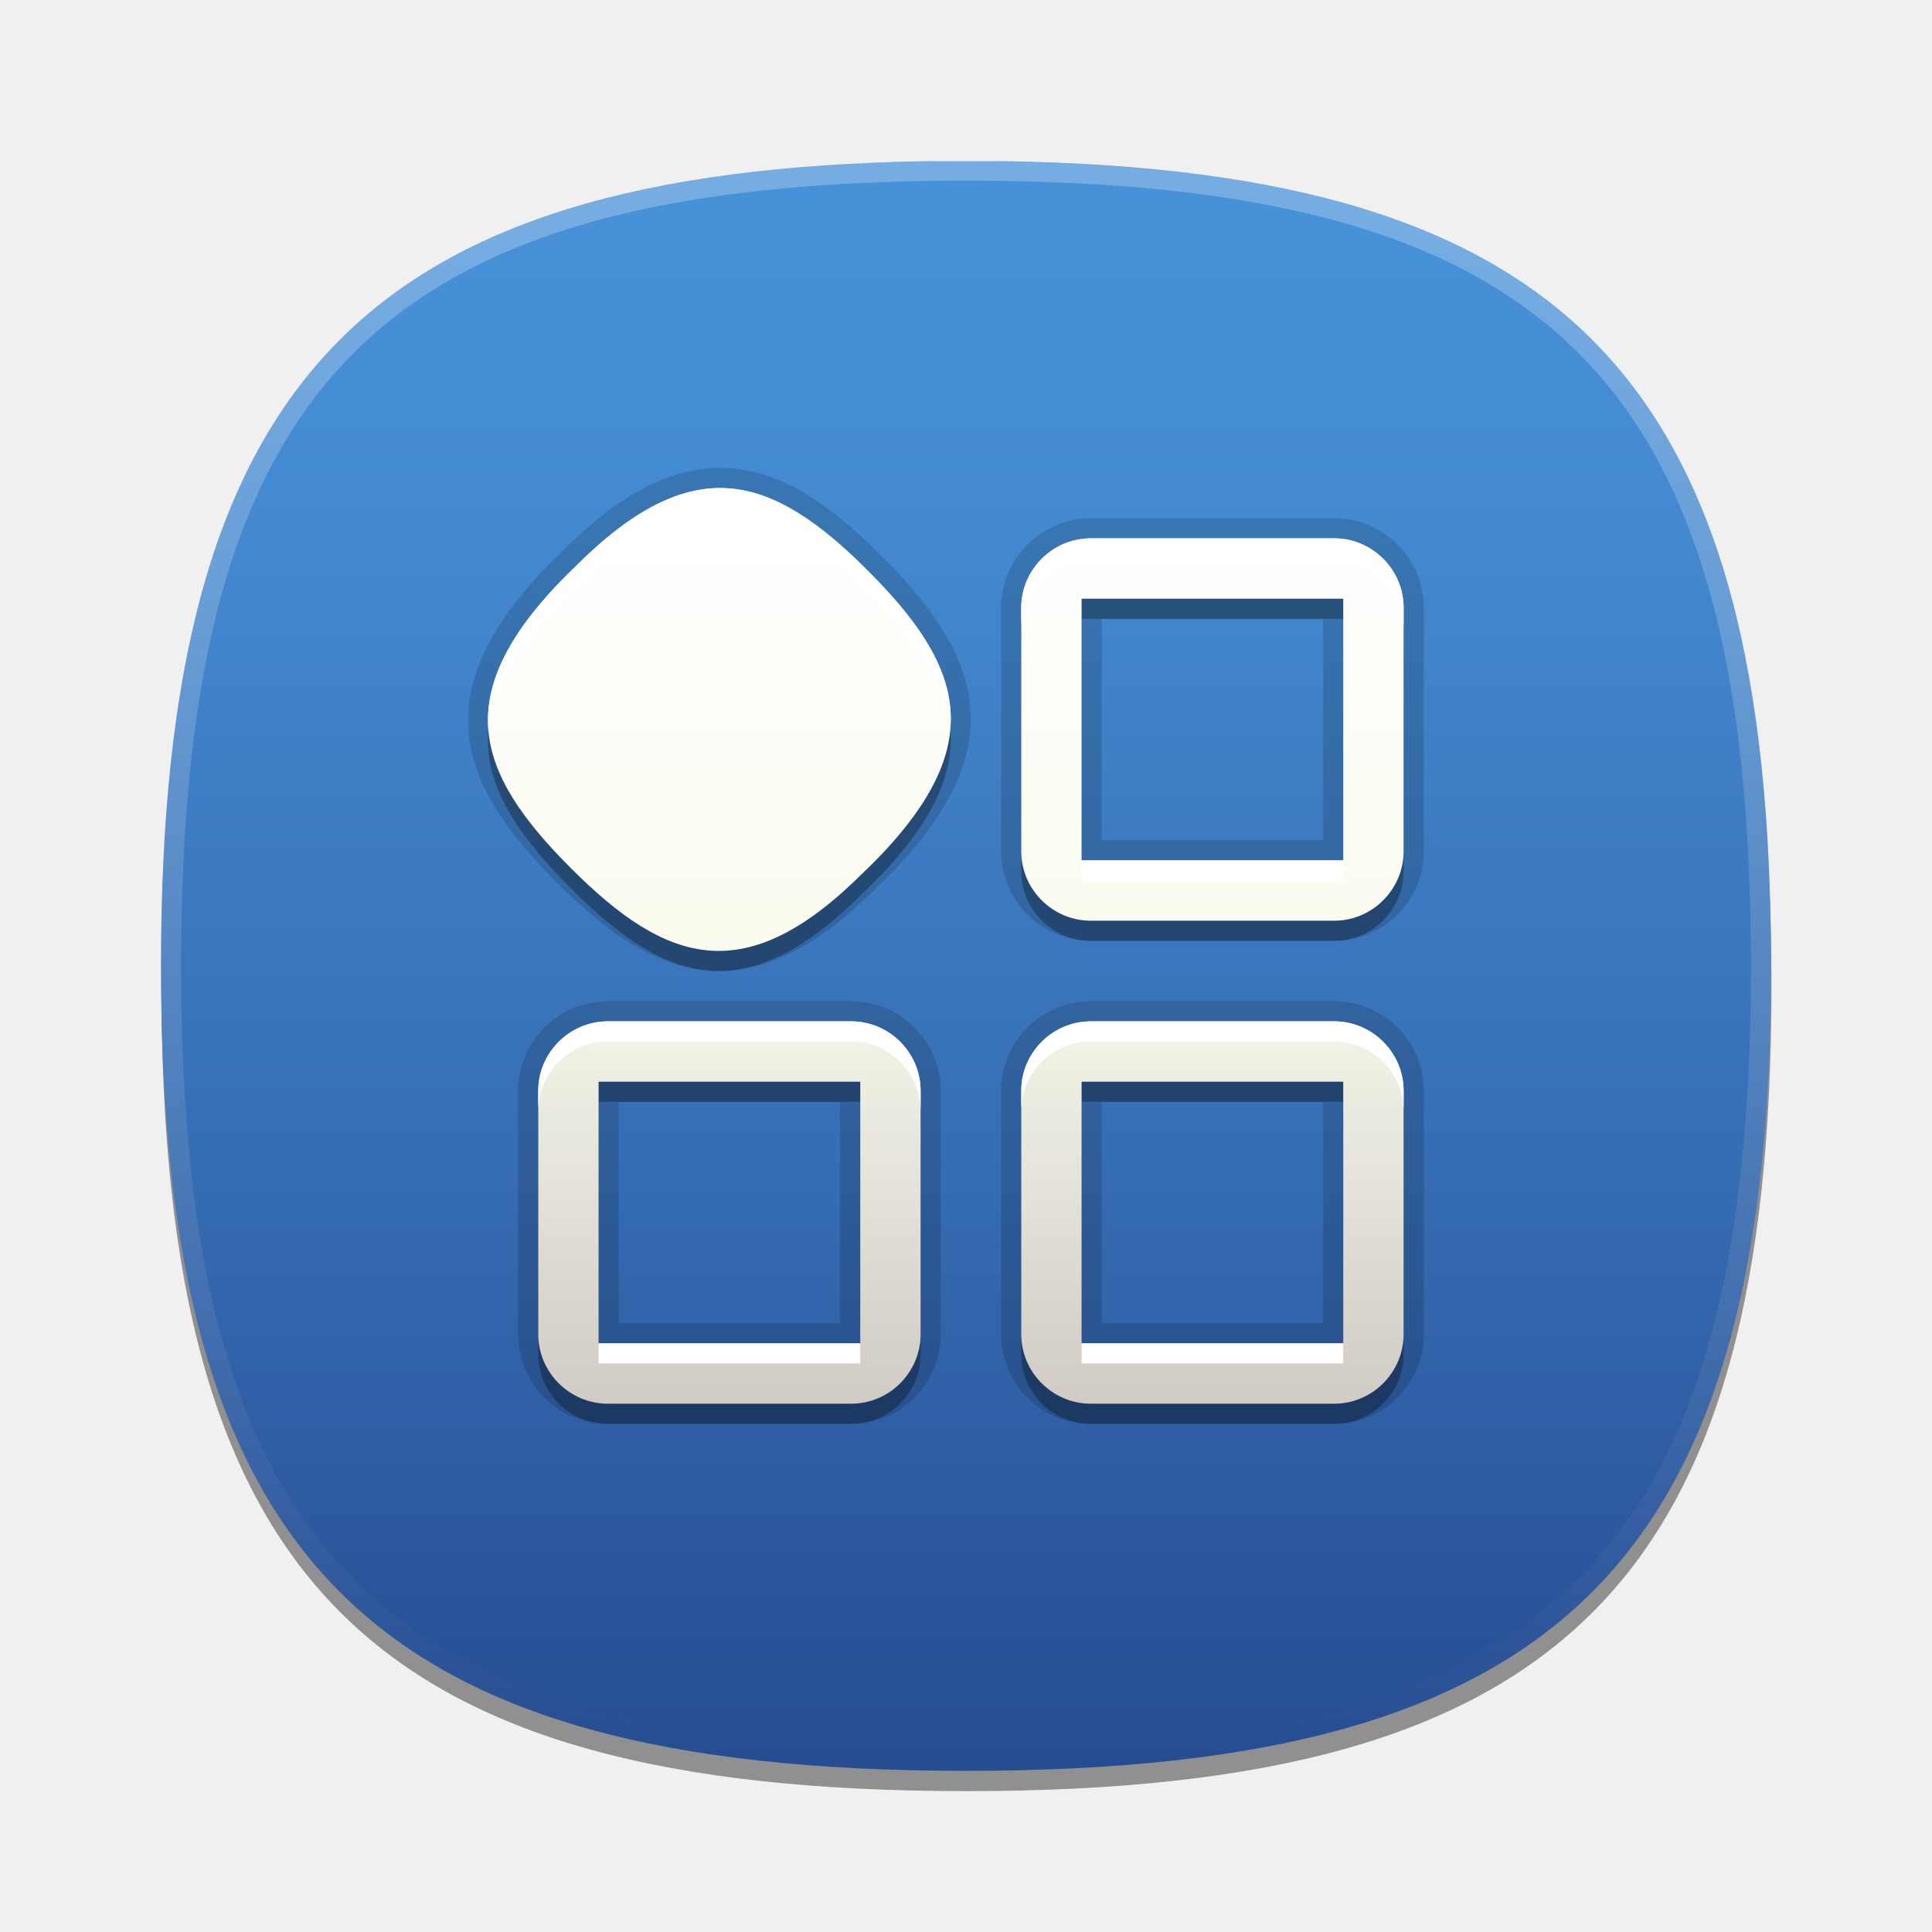
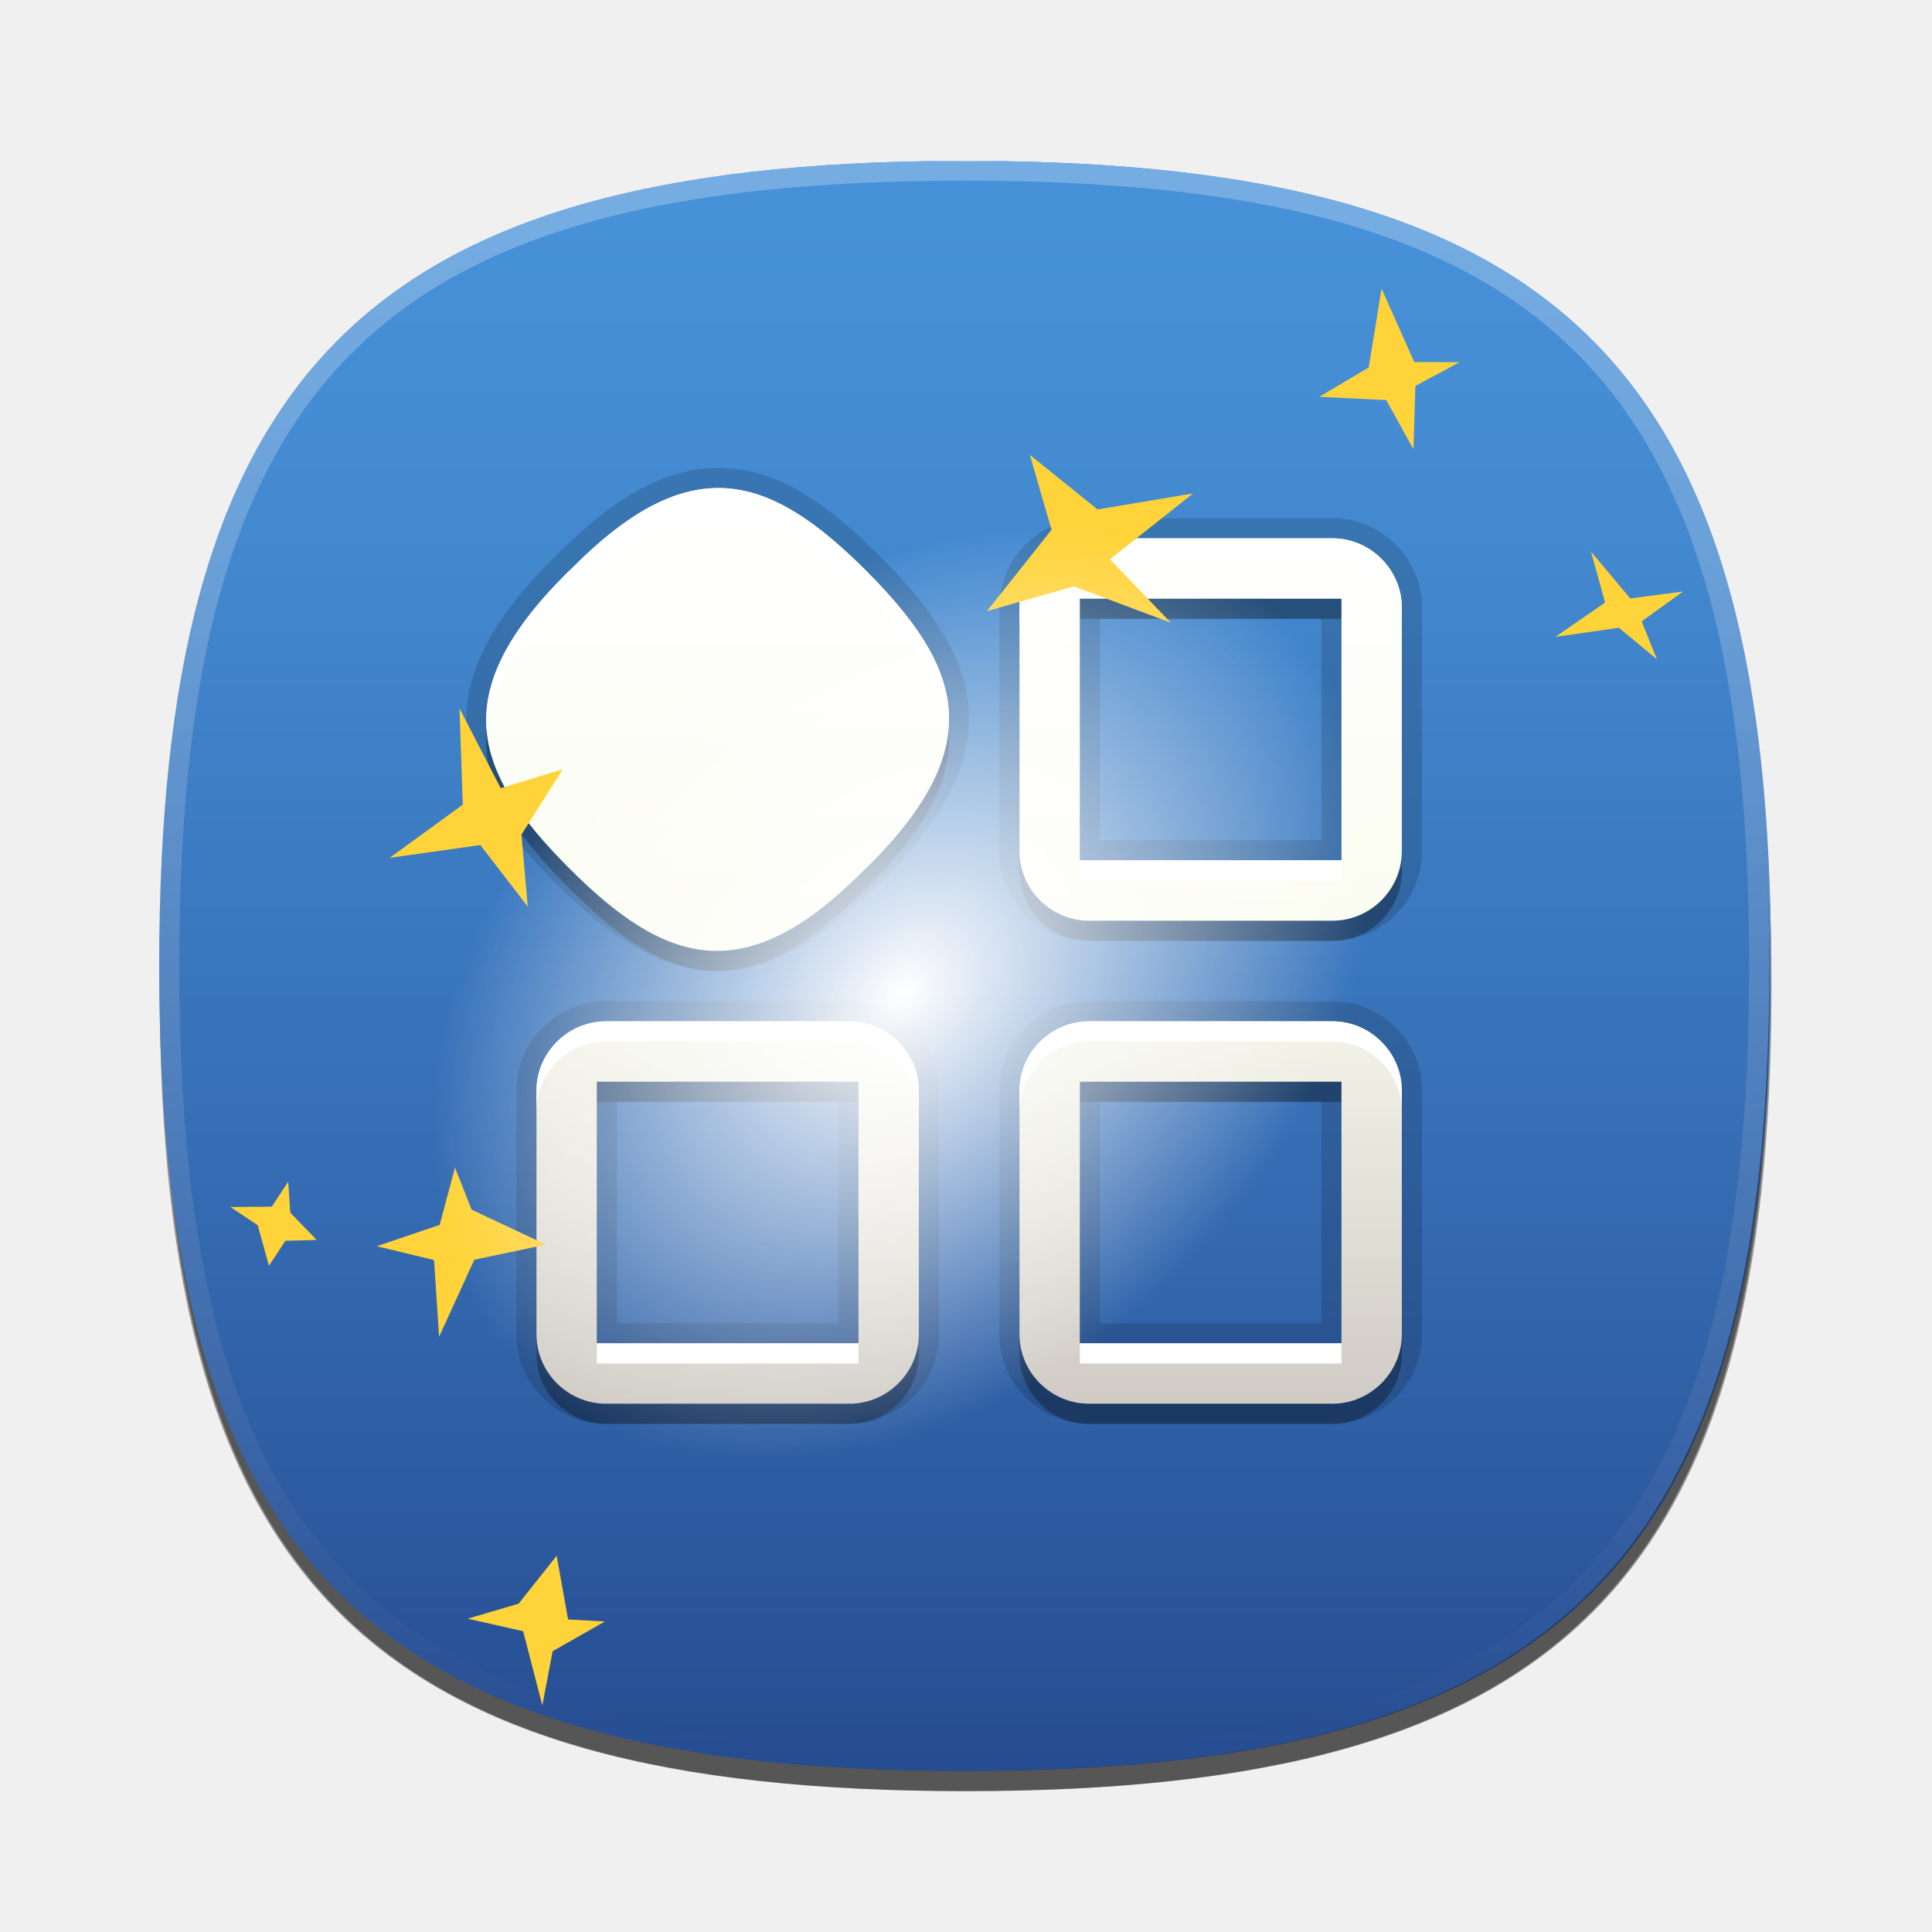
- <svg xmlns="http://www.w3.org/2000/svg" version="1.1" x="0px" y="0px" width="96px" height="96px" viewBox="0 0 96 96" overflow="visible" enable-background="new 0 0 96 96" xml:space="preserve">
-   <defs>
- </defs>
+ <svg xmlns="http://www.w3.org/2000/svg" version="1.1" x="0" y="0" width="96" height="96" viewBox="0 0 96 96" xml:space="preserve" id="svg16">
+   <defs id="defs1">
+     <linearGradient id="g_eu" gradientTransform="scale(0.940091,1.063726)" x1="64.188" y1="30.48" x2="77.066" y2="29.471" gradientUnits="userSpaceOnUse">
+       <stop style="stop-color:#5b9300;stop-opacity:1;" offset="0" id="stop2205" />
+       <stop style="stop-color:#3a5f00;stop-opacity:1;" offset="1" id="stop2207" />
+     </linearGradient>
+     <linearGradient id="g_na" gradientTransform="scale(0.895302,1.116942)" x1="37.942" y1="25.08" x2="28.321" y2="13.55" gradientUnits="userSpaceOnUse">
+       <stop style="stop-color:#65a300;stop-opacity:1;" offset="0" id="stop2202" />
+       <stop style="stop-color:#446e00;stop-opacity:1;" offset="1" id="stop2204" />
+     </linearGradient>
+     <linearGradient gradientUnits="userSpaceOnUse" y2="67.545" x2="43.613" y1="45.391" x1="39.616" gradientTransform="scale(0.895302,1.116942)" id="g_sa">
+       <stop id="stop2230" offset="0" style="stop-color:#65a300;stop-opacity:1;" />
+       <stop id="stop2232" offset="1" style="stop-color:#273f00;stop-opacity:1;" />
+     </linearGradient>
+     <linearGradient id="g_shadow" gradientTransform="matrix(1.014703,0,0,0.98551,41.4667,29.01663)" x1="39.492" y1="38.743" x2="69.549" y2="70.686" gradientUnits="userSpaceOnUse">
+       <stop style="stop-color:#000000;stop-opacity:0" offset="0" id="stop2242" />
+       <stop style="stop-color:#00182f;stop-opacity:1" offset="1" id="stop2244" />
+     </linearGradient>
+     <radialGradient id="g_highlight" cx="31.223" cy="38.083" fx="31.223" fy="38.083" r="27.627" gradientTransform="matrix(0.819287,-0.806802,0.593525,0.60271,-8.207858,45.68719)" gradientUnits="userSpaceOnUse" spreadMethod="pad">
+       <stop style="stop-color:#ffffff;stop-opacity:1;" offset="0" id="stop2292" />
+       <stop style="stop-color:#ffffff;stop-opacity:0;" offset="1" id="stop2294" />
+     </radialGradient>
+     <radialGradient id="g_circle" cx="18.948" cy="41.671" fx="18.948" fy="41.671" r="43.45" gradientTransform="matrix(1,0,0,0.969568,0,1.268115)" gradientUnits="userSpaceOnUse" spreadMethod="pad">
+       <stop style="stop-color:#fceeb4;stop-opacity:1;" offset="0" id="stop5705" />
+       <stop style="stop-color:#924d06;stop-opacity:1;" offset="1" id="stop5707" />
+     </radialGradient>
+   </defs>
  <rect id="BOUNDING_BOX_3_" fill="none" width="96" height="96" />
-   <path id="SHADOW_1_" opacity="0.4" d="M88.023,49c0,29.633-10.364,40-40,40c-29.635,0-40-10.367-40-40c0-29.634,10.366-40,40-40  C77.659,9,88.023,19.365,88.023,49z" />
+   <path id="SHADOW_1_" fill-opacity="0.4" d="M88.023,49C88.023,78.633,77.659,89,48.023,89C18.388,89,8.023,78.633,8.023,49C8.023,19.366,18.389,9,48.023,9C77.659,9,88.023,19.365,88.023,49z" />
  <linearGradient id="BLUE_4_4_" gradientUnits="userSpaceOnUse" x1="47.999" y1="8.011" x2="47.999" y2="87.99">
-     <stop offset="0.036" style="stop-color:#4791D9" />
-     <stop offset="0.25" style="stop-color:#4288CF" />
-     <stop offset="0.61" style="stop-color:#366EB5" />
-     <stop offset="1" style="stop-color:#264C91" />
+     <stop offset="0.036" stop-color="#4791D9" id="stop1" />
+     <stop offset="0.25" stop-color="#4288CF" id="stop2" />
+     <stop offset="0.61" stop-color="#366EB5" id="stop3" />
+     <stop offset="1" stop-color="#264C91" id="stop4" />
  </linearGradient>
-   <path id="BLUE_4_3_" fill="url(#BLUE_4_4_)" d="M8,47.989c0,29.633,10.365,40,40,40c29.637,0,40-10.367,40-40  c0-28.985-9.926-39.53-38.091-39.979h-3.817C17.928,8.459,8,19.004,8,47.989z" />
+   <path id="BLUE_4_3_" fill="url(#BLUE_4_4_)" d="M8,47.989C8,77.622,18.365,87.989,48,87.989C77.637,87.989,88,77.622,88,47.989C88,19.004,78.074,8.459,49.909,8.01L46.092,8.01C17.928,8.459,8,19.004,8,47.989z" />
  <linearGradient id="HIGHLIGHT_BLU4_2_" gradientUnits="userSpaceOnUse" x1="47.999" y1="8.256" x2="47.999" y2="87.504">
-     <stop offset="0.036" style="stop-color:#FFFFFF" />
-     <stop offset="0.129" style="stop-color:#F5F7FA" />
-     <stop offset="0.286" style="stop-color:#DBE1ED" />
-     <stop offset="0.488" style="stop-color:#AFBDD7" />
-     <stop offset="0.727" style="stop-color:#738CB8" />
-     <stop offset="0.994" style="stop-color:#284D92" />
-     <stop offset="1" style="stop-color:#264C91" />
+     <stop offset="0.036" stop-color="#FFFFFF" id="stop5" />
+     <stop offset="0.129" stop-color="#F5F7FA" id="stop6" />
+     <stop offset="0.286" stop-color="#DBE1ED" id="stop7" />
+     <stop offset="0.488" stop-color="#AFBDD7" id="stop8" />
+     <stop offset="0.727" stop-color="#738CB8" id="stop9" />
+     <stop offset="0.994" stop-color="#284D92" id="stop10" />
+     <stop offset="1" stop-color="#264C91" id="stop11" />
  </linearGradient>
-   <path id="HIGHLIGHT_BLU4_1_" opacity="0.25" fill="url(#HIGHLIGHT_BLU4_2_)" d="M48,8C18.365,8,8,18.365,8,48  c0,29.633,10.365,40,40,40c29.637,0,40-10.367,40-40C88,18.365,77.637,8,48,8z M48,87.023C18.842,87.023,9,77.176,9,48  S18.842,8.977,48,8.977S87,18.824,87,48S77.158,87.023,48,87.023z" />
+   <path id="HIGHLIGHT_BLU4_1_" fill-opacity="0.25" fill="url(#HIGHLIGHT_BLU4_2_)" d="M48,8C18.365,8,8,18.365,8,48C8,77.633,18.365,88,48,88C77.637,88,88,77.633,88,48C88,18.365,77.637,8,48,8zM48,87.023C18.842,87.023,9,77.176,9,48C9,18.824,18.842,8.977,48,8.977C77.158,8.977,87,18.824,87,48C87,77.176,77.158,87.023,48,87.023z" />
  <rect id="BOUNDING_BOX_2_" x="13.5" y="18.5" fill="none" width="67" height="57" />
-   <path opacity="0.3" enable-background="new    " d="M66.295,27.75h-12.09c-1.91,0-3.46,1.56-3.46,3.45v12.1  c0,1.89,1.55,3.45,3.46,3.45h12.09c1.9,0,3.45-1.56,3.45-3.45V31.2C69.745,29.31,68.195,27.75,66.295,27.75z M66.745,43.75h-13v-13  h13V43.75z M42.295,51.75h-12.09c-1.91,0-3.46,1.561-3.46,3.449v12.1c0,1.891,1.55,3.451,3.46,3.451h12.09  c1.9,0,3.45-1.561,3.45-3.451v-12.1C45.745,53.311,44.195,51.75,42.295,51.75z M42.745,67.75h-13v-13h13V67.75z M28.565,29.178  l-0.389,0.377c-5.895,5.912-4.594,9.788,0.176,14.569c4.792,4.802,8.707,6.082,14.574,0.206l0.39-0.375  c5.906-5.919,4.583-9.807-0.18-14.584C38.348,24.579,34.441,23.29,28.565,29.178z M66.295,51.75h-12.09  c-1.91,0-3.46,1.561-3.46,3.449v12.1c0,1.891,1.55,3.451,3.46,3.451h12.09c1.9,0,3.45-1.561,3.45-3.451v-12.1  C69.745,53.311,68.195,51.75,66.295,51.75z M66.745,67.75h-13v-13h13V67.75z" />
-   <path opacity="0.15" enable-background="new    " d="M54.205,70.75c-2.459,0-4.46-1.996-4.46-4.451v-12.1  c0-2.453,2.001-4.449,4.46-4.449h12.09c2.454,0,4.45,1.996,4.45,4.449v12.1c0,2.455-1.996,4.451-4.45,4.451H54.205z M65.745,65.75  v-11h-11v11H65.745z M30.205,70.75c-2.46,0-4.46-1.996-4.46-4.451v-12.1c0-2.453,2-4.449,4.46-4.449h12.09  c2.454,0,4.45,1.996,4.45,4.449v12.1c0,2.455-1.997,4.451-4.45,4.451H30.205z M41.745,65.75v-11h-11v11H41.745z M35.714,48.25  c-3.244,0-6.017-2.362-8.07-4.42c-4.837-4.848-6.718-9.42-0.176-15.981l0.401-0.389c2.862-2.868,5.38-4.209,7.912-4.209  c2.56,0,4.971,1.32,8.062,4.413c4.841,4.858,6.726,9.437,0.18,15.998l-0.404,0.388C40.763,46.911,38.246,48.25,35.714,48.25  L35.714,48.25z M54.205,46.75c-2.459,0-4.46-1.997-4.46-4.45V30.2c0-2.453,2.001-4.45,4.46-4.45h12.09c2.454,0,4.45,1.997,4.45,4.45  v12.1c0,2.454-1.996,4.45-4.45,4.45H54.205z M65.745,41.75v-11h-11v11H65.745z" />
-   <path opacity="0.15" enable-background="new    " d="M66.295,26.75h-12.09c-1.91,0-3.46,1.56-3.46,3.45v12.1  c0,1.89,1.55,3.45,3.46,3.45h12.09c1.9,0,3.45-1.56,3.45-3.45V30.2C69.745,28.31,68.195,26.75,66.295,26.75z M66.745,42.75h-13v-13  h13V42.75z M42.295,50.75h-12.09c-1.91,0-3.46,1.561-3.46,3.449v12.1c0,1.891,1.55,3.451,3.46,3.451h12.09  c1.9,0,3.45-1.561,3.45-3.451v-12.1C45.745,52.311,44.195,50.75,42.295,50.75z M42.745,66.75h-13v-13h13V66.75z M28.565,28.178  l-0.389,0.377c-5.895,5.912-4.594,9.788,0.176,14.569c4.792,4.803,8.707,6.082,14.574,0.206l0.39-0.375  c5.906-5.919,4.583-9.807-0.18-14.584C38.348,23.579,34.441,22.29,28.565,28.178z M66.295,50.75h-12.09  c-1.91,0-3.46,1.561-3.46,3.449v12.1c0,1.891,1.55,3.451,3.46,3.451h12.09c1.9,0,3.45-1.561,3.45-3.451v-12.1  C69.745,52.311,68.195,50.75,66.295,50.75z M66.745,66.75h-13v-13h13V66.75z" />
+   <path fill-opacity="0.3" d="M66.295,27.75L54.205,27.75C52.295,27.75,50.745,29.31,50.745,31.2L50.745,43.3C50.745,45.19,52.295,46.75,54.205,46.75L66.295,46.75C68.195,46.75,69.745,45.19,69.745,43.3L69.745,31.2C69.745,29.31,68.195,27.75,66.295,27.75zM66.745,43.75L53.745,43.75L53.745,30.75L66.745,30.75L66.745,43.75zM42.295,51.75L30.205,51.75C28.295,51.75,26.745,53.311,26.745,55.199L26.745,67.299C26.745,69.19,28.295,70.75,30.205,70.75L42.295,70.75C44.195,70.75,45.745,69.189,45.745,67.299L45.745,55.199C45.745,53.311,44.195,51.75,42.295,51.75zM42.745,67.75L29.745,67.75L29.745,54.75L42.745,54.75L42.745,67.75zM28.565,29.178L28.176,29.555C22.281,35.467,23.582,39.343,28.352,44.124C33.144,48.926,37.059,50.206,42.926,44.33L43.316,43.955C49.222,38.036,47.899,34.148,43.136,29.371C38.348,24.579,34.441,23.29,28.565,29.178zM66.295,51.75L54.205,51.75C52.295,51.75,50.745,53.311,50.745,55.199L50.745,67.299C50.745,69.19,52.295,70.75,54.205,70.75L66.295,70.75C68.195,70.75,69.745,69.189,69.745,67.299L69.745,55.199C69.745,53.311,68.195,51.75,66.295,51.75zM66.745,67.75L53.745,67.75L53.745,54.75L66.745,54.75L66.745,67.75z" id="path11" />
+   <path fill-opacity="0.15" d="M54.205,70.75C51.746,70.75,49.745,68.754,49.745,66.299L49.745,54.199C49.745,51.746,51.746,49.75,54.205,49.75L66.295,49.75C68.749,49.75,70.745,51.746,70.745,54.199L70.745,66.299C70.745,68.754,68.749,70.75,66.295,70.75L54.205,70.75zM65.745,65.75L65.745,54.75L54.745,54.75L54.745,65.75L65.745,65.75zM30.205,70.75C27.745,70.75,25.745,68.754,25.745,66.299L25.745,54.199C25.745,51.746,27.745,49.75,30.205,49.75L42.295,49.75C44.749,49.75,46.745,51.746,46.745,54.199L46.745,66.299C46.745,68.754,44.748,70.75,42.295,70.75L30.205,70.75zM41.745,65.75L41.745,54.75L30.745,54.75L30.745,65.75L41.745,65.75zM35.714,48.25C32.47,48.25,29.697,45.888,27.644,43.83C22.807,38.982,20.926,34.41,27.468,27.849L27.869,27.46C30.731,24.592,33.249,23.251,35.781,23.251C38.341,23.251,40.752,24.571,43.843,27.664C48.684,32.522,50.569,37.101,44.023,43.662L43.619,44.05C40.763,46.911,38.246,48.25,35.714,48.25L35.714,48.25zM54.205,46.75C51.746,46.75,49.745,44.753,49.745,42.3L49.745,30.2C49.745,27.747,51.746,25.75,54.205,25.75L66.295,25.75C68.749,25.75,70.745,27.747,70.745,30.2L70.745,42.3C70.745,44.754,68.749,46.75,66.295,46.75L54.205,46.75zM65.745,41.75L65.745,30.75L54.745,30.75L54.745,41.75L65.745,41.75z" id="path12" />
+   <path fill-opacity="0.15" d="M66.295,26.75L54.205,26.75C52.295,26.75,50.745,28.31,50.745,30.2L50.745,42.3C50.745,44.19,52.295,45.75,54.205,45.75L66.295,45.75C68.195,45.75,69.745,44.19,69.745,42.3L69.745,30.2C69.745,28.31,68.195,26.75,66.295,26.75zM66.745,42.75L53.745,42.75L53.745,29.75L66.745,29.75L66.745,42.75zM42.295,50.75L30.205,50.75C28.295,50.75,26.745,52.311,26.745,54.199L26.745,66.299C26.745,68.19,28.295,69.75,30.205,69.75L42.295,69.75C44.195,69.75,45.745,68.189,45.745,66.299L45.745,54.199C45.745,52.311,44.195,50.75,42.295,50.75zM42.745,66.75L29.745,66.75L29.745,53.75L42.745,53.75L42.745,66.75zM28.565,28.178L28.176,28.555C22.281,34.467,23.582,38.343,28.352,43.124C33.144,47.927,37.059,49.206,42.926,43.33L43.316,42.955C49.222,37.036,47.899,33.148,43.136,28.371C38.348,23.579,34.441,22.29,28.565,28.178zM66.295,50.75L54.205,50.75C52.295,50.75,50.745,52.311,50.745,54.199L50.745,66.299C50.745,68.19,52.295,69.75,54.205,69.75L66.295,69.75C68.195,69.75,69.745,68.189,69.745,66.299L69.745,54.199C69.745,52.311,68.195,50.75,66.295,50.75zM66.745,66.75L53.745,66.75L53.745,53.75L66.745,53.75L66.745,66.75z" id="path13" />
  <linearGradient id="SVGID_1_" gradientUnits="userSpaceOnUse" x1="242.996" y1="-157.75" x2="242.996" y2="-112.25" gradientTransform="matrix(1 0 0 -1 -196 -88)">
-     <stop offset="0" style="stop-color:#D0CBC5" />
-     <stop offset="0.503" style="stop-color:#FAFCEF" />
-     <stop offset="0.969" style="stop-color:#FFFFFF" />
+     <stop offset="0" stop-color="#D0CBC5" id="stop13" />
+     <stop offset="0.503" stop-color="#FAFCEF" id="stop14" />
+     <stop offset="0.969" stop-color="#FFFFFF" id="stop15" />
  </linearGradient>
-   <path fill="url(#SVGID_1_)" d="M66.295,26.75h-12.09c-1.91,0-3.46,1.56-3.46,3.45v12.1c0,1.89,1.55,3.45,3.46,3.45h12.09  c1.9,0,3.45-1.56,3.45-3.45V30.2C69.745,28.31,68.195,26.75,66.295,26.75z M66.745,42.75h-13v-13h13V42.75z M42.295,50.75h-12.09  c-1.91,0-3.46,1.561-3.46,3.449v12.1c0,1.891,1.55,3.451,3.46,3.451h12.09c1.9,0,3.45-1.561,3.45-3.451v-12.1  C45.745,52.311,44.195,50.75,42.295,50.75z M42.745,66.75h-13v-13h13V66.75z M28.565,28.178l-0.389,0.377  c-5.895,5.912-4.594,9.788,0.176,14.569c4.792,4.803,8.707,6.082,14.574,0.206l0.39-0.375c5.906-5.919,4.583-9.807-0.18-14.584  C38.348,23.579,34.441,22.29,28.565,28.178z M66.295,50.75h-12.09c-1.91,0-3.46,1.561-3.46,3.449v12.1  c0,1.891,1.55,3.451,3.46,3.451h12.09c1.9,0,3.45-1.561,3.45-3.451v-12.1C69.745,52.311,68.195,50.75,66.295,50.75z M66.745,66.75  h-13v-13h13V66.75z" />
-   <path fill="#FFFFFF" d="M29.745,67.75v-1h13v1H29.745z M42.295,50.75h-12.09c-1.91,0-3.46,1.561-3.46,3.449v1  c0-1.889,1.55-3.449,3.46-3.449h12.09c1.9,0,3.45,1.561,3.45,3.449v-1C45.745,52.311,44.195,50.75,42.295,50.75z M66.745,43.75v-1  h-13v1H66.745z M66.745,67.75v-1h-13v1H66.745z M28.565,28.178l-0.389,0.377c-2.965,2.974-4.107,5.432-3.905,7.75  c0.164-2.029,1.362-4.2,3.905-6.75l0.389-0.377c5.876-5.888,9.783-4.599,14.571,0.192c2.369,2.376,3.884,4.532,4.085,6.828  c0.215-2.679-1.375-5.11-4.085-7.828C38.348,23.579,34.441,22.29,28.565,28.178z M66.295,26.75h-12.09c-1.91,0-3.46,1.56-3.46,3.45  v1c0-1.89,1.55-3.45,3.46-3.45h12.09c1.9,0,3.45,1.56,3.45,3.45v-1C69.745,28.31,68.195,26.75,66.295,26.75z M66.295,50.75h-12.09  c-1.91,0-3.46,1.561-3.46,3.449v1c0-1.889,1.55-3.449,3.46-3.449h12.09c1.9,0,3.45,1.561,3.45,3.449v-1  C69.745,52.311,68.195,50.75,66.295,50.75z" />
+   <path fill="url(#SVGID_1_)" d="M66.295,26.75L54.205,26.75C52.295,26.75,50.745,28.31,50.745,30.2L50.745,42.3C50.745,44.19,52.295,45.75,54.205,45.75L66.295,45.75C68.195,45.75,69.745,44.19,69.745,42.3L69.745,30.2C69.745,28.31,68.195,26.75,66.295,26.75zM66.745,42.75L53.745,42.75L53.745,29.75L66.745,29.75L66.745,42.75zM42.295,50.75L30.205,50.75C28.295,50.75,26.745,52.311,26.745,54.199L26.745,66.299C26.745,68.19,28.295,69.75,30.205,69.75L42.295,69.75C44.195,69.75,45.745,68.189,45.745,66.299L45.745,54.199C45.745,52.311,44.195,50.75,42.295,50.75zM42.745,66.75L29.745,66.75L29.745,53.75L42.745,53.75L42.745,66.75zM28.565,28.178L28.176,28.555C22.281,34.467,23.582,38.343,28.352,43.124C33.144,47.927,37.059,49.206,42.926,43.33L43.316,42.955C49.222,37.036,47.899,33.148,43.136,28.371C38.348,23.579,34.441,22.29,28.565,28.178zM66.295,50.75L54.205,50.75C52.295,50.75,50.745,52.311,50.745,54.199L50.745,66.299C50.745,68.19,52.295,69.75,54.205,69.75L66.295,69.75C68.195,69.75,69.745,68.189,69.745,66.299L69.745,54.199C69.745,52.311,68.195,50.75,66.295,50.75zM66.745,66.75L53.745,66.75L53.745,53.75L66.745,53.75L66.745,66.75z" id="path15" />
+   <path fill="#FFFFFF" d="M29.745,67.75L29.745,66.75L42.745,66.75L42.745,67.75L29.745,67.75zM42.295,50.75L30.205,50.75C28.295,50.75,26.745,52.311,26.745,54.199L26.745,55.199C26.745,53.31,28.295,51.75,30.205,51.75L42.295,51.75C44.195,51.75,45.745,53.311,45.745,55.199L45.745,54.199C45.745,52.311,44.195,50.75,42.295,50.75zM66.745,43.75L66.745,42.75L53.745,42.75L53.745,43.75L66.745,43.75zM66.745,67.75L66.745,66.75L53.745,66.75L53.745,67.75L66.745,67.75zM28.565,28.178L28.176,28.555C25.211,31.529,24.069,33.987,24.271,36.305C24.435,34.276,25.633,32.105,28.176,29.555L28.565,29.178C34.441,23.29,38.348,24.579,43.136,29.37C45.505,31.746,47.02,33.902,47.221,36.198C47.436,33.519,45.846,31.088,43.136,28.37C38.348,23.579,34.441,22.29,28.565,28.178zM66.295,26.75L54.205,26.75C52.295,26.75,50.745,28.31,50.745,30.2L50.745,31.2C50.745,29.31,52.295,27.75,54.205,27.75L66.295,27.75C68.195,27.75,69.745,29.31,69.745,31.2L69.745,30.2C69.745,28.31,68.195,26.75,66.295,26.75zM66.295,50.75L54.205,50.75C52.295,50.75,50.745,52.311,50.745,54.199L50.745,55.199C50.745,53.31,52.295,51.75,54.205,51.75L66.295,51.75C68.195,51.75,69.745,53.311,69.745,55.199L69.745,54.199C69.745,52.311,68.195,50.75,66.295,50.75z" id="path16" />
+   <g id="g6" transform="matrix(0.835698,0,0,0.835698,11.45568,13.03173)">
+     <g id="g1" transform="matrix(1.196605,0,0,1.196605,-13.81369,-15.59382)">
+       <rect id="BOUNDING_BOX_3_-2" fill="none" width="96" height="96" x="0" y="0" />
+       <path id="SHADOW_1_-7" fill-opacity="0.4" d="m 88.023,49 c 0,29.633 -10.364,40 -40,40 -29.635,0 -40,-10.367 -40,-40 0,-29.634 10.366,-40 40,-40 29.636,0 40,10.365 40,40 z" />
+       <path id="BLUE_4_3_-0" fill="url(#BLUE_4_4_)" d="m 8,47.989 c 0,29.633 10.365,40 40,40 29.637,0 40,-10.367 40,-40 C 88,19.004 78.074,8.459 49.909,8.01 H 46.092 C 17.928,8.459 8,19.004 8,47.989 Z" />
+       <path id="HIGHLIGHT_BLU4_1_-9" fill-opacity="0.25" fill="url(#HIGHLIGHT_BLU4_2_)" d="M 48,8 C 18.365,8 8,18.365 8,48 8,77.633 18.365,88 48,88 77.637,88 88,77.633 88,48 88,18.365 77.637,8 48,8 Z m 0,79.023 C 18.842,87.023 9,77.176 9,48 9,18.824 18.842,8.977 48,8.977 77.158,8.977 87,18.824 87,48 87,77.176 77.158,87.023 48,87.023 Z" />
+       <rect id="BOUNDING_BOX_2_-3" x="13.5" y="18.5" fill="none" width="67" height="57" />
+       <path fill-opacity="0.3" d="m 66.295,27.75 h -12.09 c -1.91,0 -3.46,1.56 -3.46,3.45 v 12.1 c 0,1.89 1.55,3.45 3.46,3.45 h 12.09 c 1.9,0 3.45,-1.56 3.45,-3.45 V 31.2 c 0,-1.89 -1.55,-3.45 -3.45,-3.45 z m 0.45,16 h -13 v -13 h 13 z m -24.45,8 h -12.09 c -1.91,0 -3.46,1.561 -3.46,3.449 v 12.1 c 0,1.891 1.55,3.451 3.46,3.451 h 12.09 c 1.9,0 3.45,-1.561 3.45,-3.451 v -12.1 c 0,-1.888 -1.55,-3.449 -3.45,-3.449 z m 0.45,16 h -13 v -13 h 13 z m -14.18,-38.572 -0.389,0.377 c -5.895,5.912 -4.594,9.788 0.176,14.569 4.792,4.802 8.707,6.082 14.574,0.206 l 0.39,-0.375 c 5.906,-5.919 4.583,-9.807 -0.18,-14.584 -4.788,-4.792 -8.695,-6.081 -14.571,-0.193 z m 37.73,22.572 h -12.09 c -1.91,0 -3.46,1.561 -3.46,3.449 v 12.1 c 0,1.891 1.55,3.451 3.46,3.451 h 12.09 c 1.9,0 3.45,-1.561 3.45,-3.451 v -12.1 c 0,-1.888 -1.55,-3.449 -3.45,-3.449 z m 0.45,16 h -13 v -13 h 13 z" id="path11-6" />
+       <path fill-opacity="0.15" d="m 54.205,70.75 c -2.459,0 -4.46,-1.996 -4.46,-4.451 v -12.1 c 0,-2.453 2.001,-4.449 4.46,-4.449 h 12.09 c 2.454,0 4.45,1.996 4.45,4.449 v 12.1 c 0,2.455 -1.996,4.451 -4.45,4.451 z m 11.54,-5 v -11 h -11 v 11 z m -35.54,5 c -2.46,0 -4.46,-1.996 -4.46,-4.451 v -12.1 c 0,-2.453 2,-4.449 4.46,-4.449 h 12.09 c 2.454,0 4.45,1.996 4.45,4.449 v 12.1 c 0,2.455 -1.997,4.451 -4.45,4.451 z m 11.54,-5 v -11 h -11 v 11 z m -6.031,-17.5 c -3.244,0 -6.017,-2.362 -8.07,-4.42 -4.837,-4.848 -6.718,-9.42 -0.176,-15.981 l 0.401,-0.389 c 2.862,-2.868 5.38,-4.209 7.912,-4.209 2.56,0 4.971,1.32 8.062,4.413 4.841,4.858 6.726,9.437 0.18,15.998 l -0.404,0.388 c -2.856,2.861 -5.373,4.2 -7.905,4.2 z m 18.491,-1.5 c -2.459,0 -4.46,-1.997 -4.46,-4.45 V 30.2 c 0,-2.453 2.001,-4.45 4.46,-4.45 h 12.09 c 2.454,0 4.45,1.997 4.45,4.45 v 12.1 c 0,2.454 -1.996,4.45 -4.45,4.45 z m 11.54,-5 v -11 h -11 v 11 z" id="path12-0" />
+       <path fill-opacity="0.15" d="m 66.295,26.75 h -12.09 c -1.91,0 -3.46,1.56 -3.46,3.45 v 12.1 c 0,1.89 1.55,3.45 3.46,3.45 h 12.09 c 1.9,0 3.45,-1.56 3.45,-3.45 V 30.2 c 0,-1.89 -1.55,-3.45 -3.45,-3.45 z m 0.45,16 h -13 v -13 h 13 z m -24.45,8 h -12.09 c -1.91,0 -3.46,1.561 -3.46,3.449 v 12.1 c 0,1.891 1.55,3.451 3.46,3.451 h 12.09 c 1.9,0 3.45,-1.561 3.45,-3.451 v -12.1 c 0,-1.888 -1.55,-3.449 -3.45,-3.449 z m 0.45,16 h -13 v -13 h 13 z m -14.18,-38.572 -0.389,0.377 c -5.895,5.912 -4.594,9.788 0.176,14.569 4.792,4.803 8.707,6.082 14.574,0.206 l 0.39,-0.375 c 5.906,-5.919 4.583,-9.807 -0.18,-14.584 -4.788,-4.792 -8.695,-6.081 -14.571,-0.193 z m 37.73,22.572 h -12.09 c -1.91,0 -3.46,1.561 -3.46,3.449 v 12.1 c 0,1.891 1.55,3.451 3.46,3.451 h 12.09 c 1.9,0 3.45,-1.561 3.45,-3.451 v -12.1 c 0,-1.888 -1.55,-3.449 -3.45,-3.449 z m 0.45,16 h -13 v -13 h 13 z" id="path13-6" />
+       <path fill="url(#SVGID_1_)" d="m 66.295,26.75 h -12.09 c -1.91,0 -3.46,1.56 -3.46,3.45 v 12.1 c 0,1.89 1.55,3.45 3.46,3.45 h 12.09 c 1.9,0 3.45,-1.56 3.45,-3.45 V 30.2 c 0,-1.89 -1.55,-3.45 -3.45,-3.45 z m 0.45,16 h -13 v -13 h 13 z m -24.45,8 h -12.09 c -1.91,0 -3.46,1.561 -3.46,3.449 v 12.1 c 0,1.891 1.55,3.451 3.46,3.451 h 12.09 c 1.9,0 3.45,-1.561 3.45,-3.451 v -12.1 c 0,-1.888 -1.55,-3.449 -3.45,-3.449 z m 0.45,16 h -13 v -13 h 13 z m -14.18,-38.572 -0.389,0.377 c -5.895,5.912 -4.594,9.788 0.176,14.569 4.792,4.803 8.707,6.082 14.574,0.206 l 0.39,-0.375 c 5.906,-5.919 4.583,-9.807 -0.18,-14.584 -4.788,-4.792 -8.695,-6.081 -14.571,-0.193 z m 37.73,22.572 h -12.09 c -1.91,0 -3.46,1.561 -3.46,3.449 v 12.1 c 0,1.891 1.55,3.451 3.46,3.451 h 12.09 c 1.9,0 3.45,-1.561 3.45,-3.451 v -12.1 c 0,-1.888 -1.55,-3.449 -3.45,-3.449 z m 0.45,16 h -13 v -13 h 13 z" id="path15-2" />
+       <path fill="#ffffff" d="m 29.745,67.75 v -1 h 13 v 1 z m 12.55,-17 h -12.09 c -1.91,0 -3.46,1.561 -3.46,3.449 v 1 c 0,-1.889 1.55,-3.449 3.46,-3.449 h 12.09 c 1.9,0 3.45,1.561 3.45,3.449 v -1 c 0,-1.888 -1.55,-3.449 -3.45,-3.449 z m 24.45,-7 v -1 h -13 v 1 z m 0,24 v -1 h -13 v 1 z m -38.18,-39.572 -0.389,0.377 c -2.965,2.974 -4.107,5.432 -3.905,7.75 0.164,-2.029 1.362,-4.2 3.905,-6.75 l 0.389,-0.377 c 5.876,-5.888 9.783,-4.599 14.571,0.192 2.369,2.376 3.884,4.532 4.085,6.828 0.215,-2.679 -1.375,-5.11 -4.085,-7.828 -4.788,-4.791 -8.695,-6.08 -14.571,-0.192 z m 37.73,-1.428 h -12.09 c -1.91,0 -3.46,1.56 -3.46,3.45 v 1 c 0,-1.89 1.55,-3.45 3.46,-3.45 h 12.09 c 1.9,0 3.45,1.56 3.45,3.45 v -1 c 0,-1.89 -1.55,-3.45 -3.45,-3.45 z m 0,24 h -12.09 c -1.91,0 -3.46,1.561 -3.46,3.449 v 1 c 0,-1.889 1.55,-3.449 3.46,-3.449 h 12.09 c 1.9,0 3.45,1.561 3.45,3.449 v -1 c 0,-1.888 -1.55,-3.449 -3.45,-3.449 z" id="path16-6" />
+     </g>
+     <path style="fill:#ffd339;fill-opacity:1;stroke-width:1.197" d="m 19.391,76.907 0.678,3.789 2.186,0.122 -3.105,1.768 -0.611,3.224 -1.142,-4.414 -3.296,-0.745 3.026,-0.891 z" id="path2223" />
+     <path style="fill:#ffd339;fill-opacity:1;stroke-width:1.197" d="M 3.429,54.665 3.55,56.507 5.122,58.13 3.26,58.181 2.285,59.669 1.617,57.259 -0.009,56.172 2.454,56.153 Z" id="path1338" />
+     <path transform="matrix(1.196605,0,0,1.196605,-8.766039,-8.392604)" style="fill:#ffd339;fill-opacity:1" d="m 22.093,39.026 -2.357,-3.054 -4.503,0.635 3.632,-2.642 -0.161,-4.781 2.047,3.965 3.085,-0.946 -2.056,3.251 z" id="path2213" />
+     <path transform="matrix(1.196605,0,0,1.196605,-8.766039,-8.392604)" style="fill:#ffd339;fill-opacity:1" d="m 54.05,24.927 -4.822,-1.809 -4.314,1.229 3.206,-4.042 -1.078,-3.722 3.363,2.712 4.749,-0.794 -4.132,3.273 z" id="path2215" />
+     <path style="fill:#ffd339;fill-opacity:1" d="M 70.334,11.123 68.718,8.197 64.736,7.998 l 2.936,-1.742 0.766,-4.692 1.944,4.368 2.693,0.009 -2.625,1.412 z" id="path2217" />
+     <path style="fill:#ffd339;fill-opacity:1;stroke-width:1.197" d="m 80.898,17.214 2.325,2.776 3.142,-0.415 -2.463,1.776 0.907,2.254 -2.262,-1.874 -3.77,0.541 2.95,-2.04 z" id="path2221" />
+     <path style="fill:#ffd339;fill-opacity:1" d="m 20.675,50.679 -0.25,-3.813 -2.848,-0.688 3.127,-1.061 0.763,-2.846 0.824,2.09 3.696,1.738 -3.561,0.75 z" id="path2225" transform="matrix(1.196605,0,0,1.196605,-12.3404,3.247574)" />
+     <path style="opacity:1;fill:url(#g_highlight);fill-opacity:1" d="m 65.201,69.635 c -7.526,7.962 -33.157,25.163 -45.016,8 C 8.136,60.196 9.609,41.934 20.843,28.18 31.933,14.602 52.364,6.637 69.226,17.839 c 16.738,11.12 9.011,38.004 -4.025,51.796 z" id="highlight" />
+   </g>
</svg>
